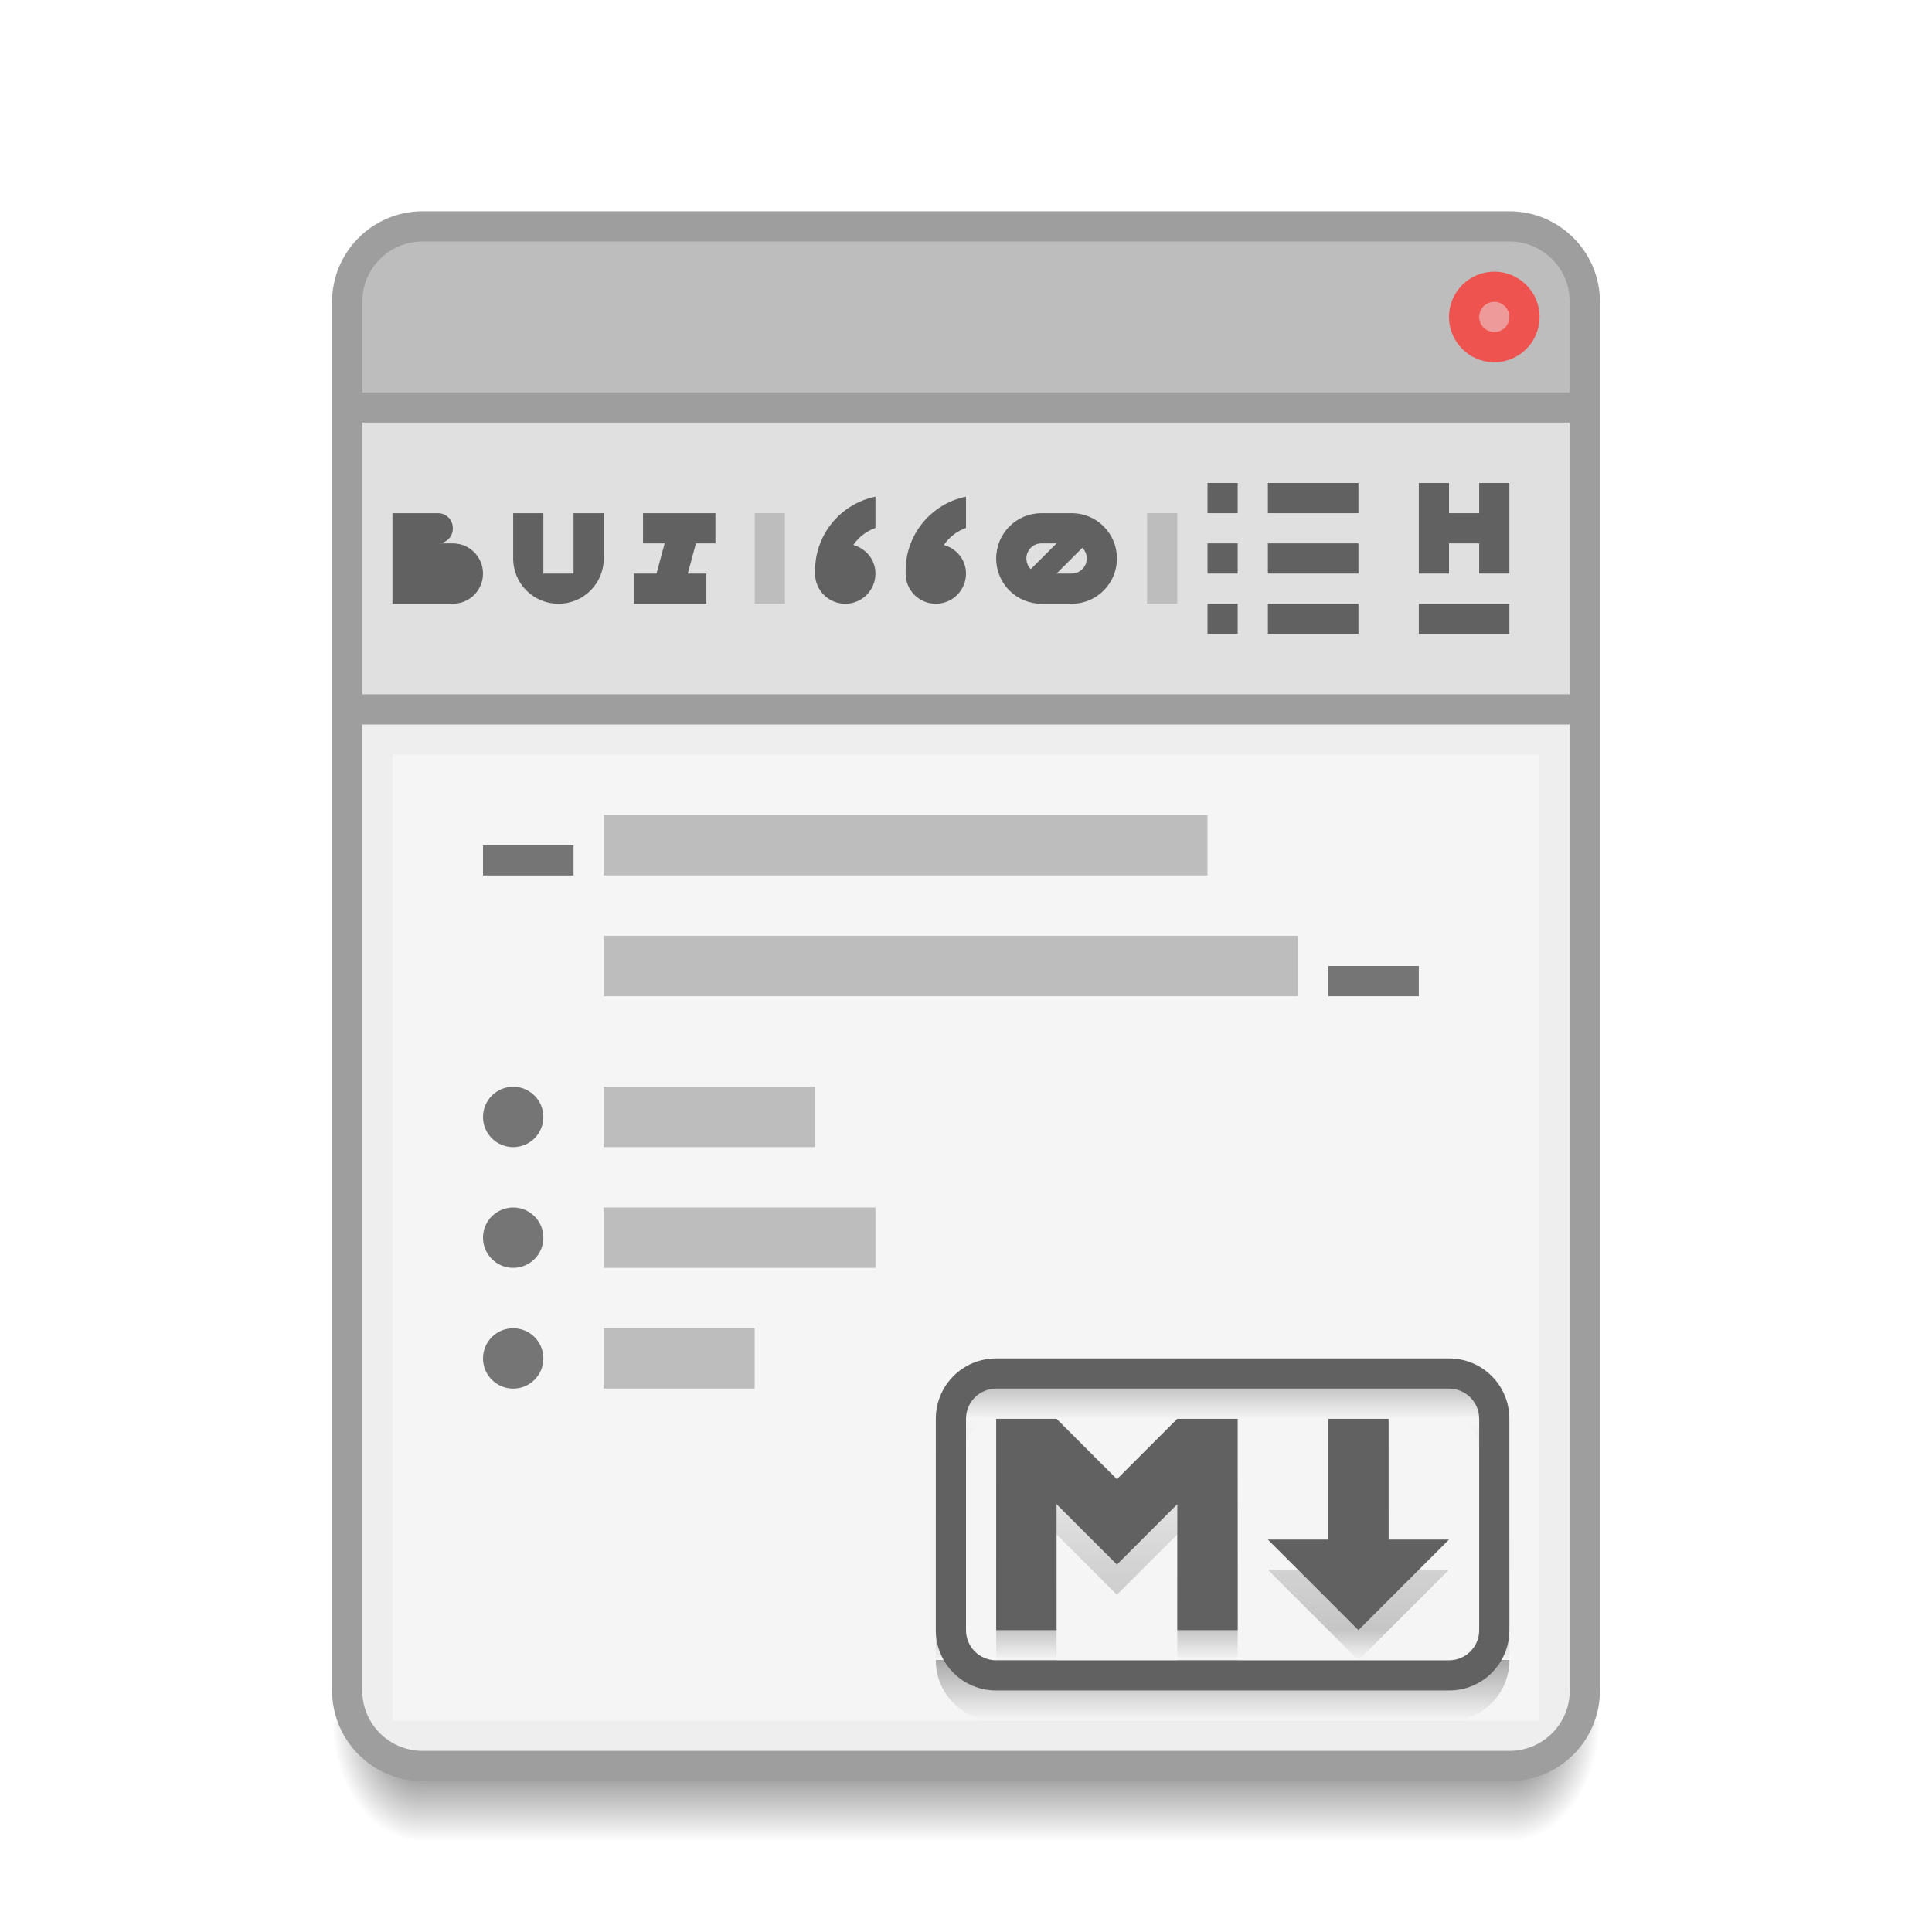
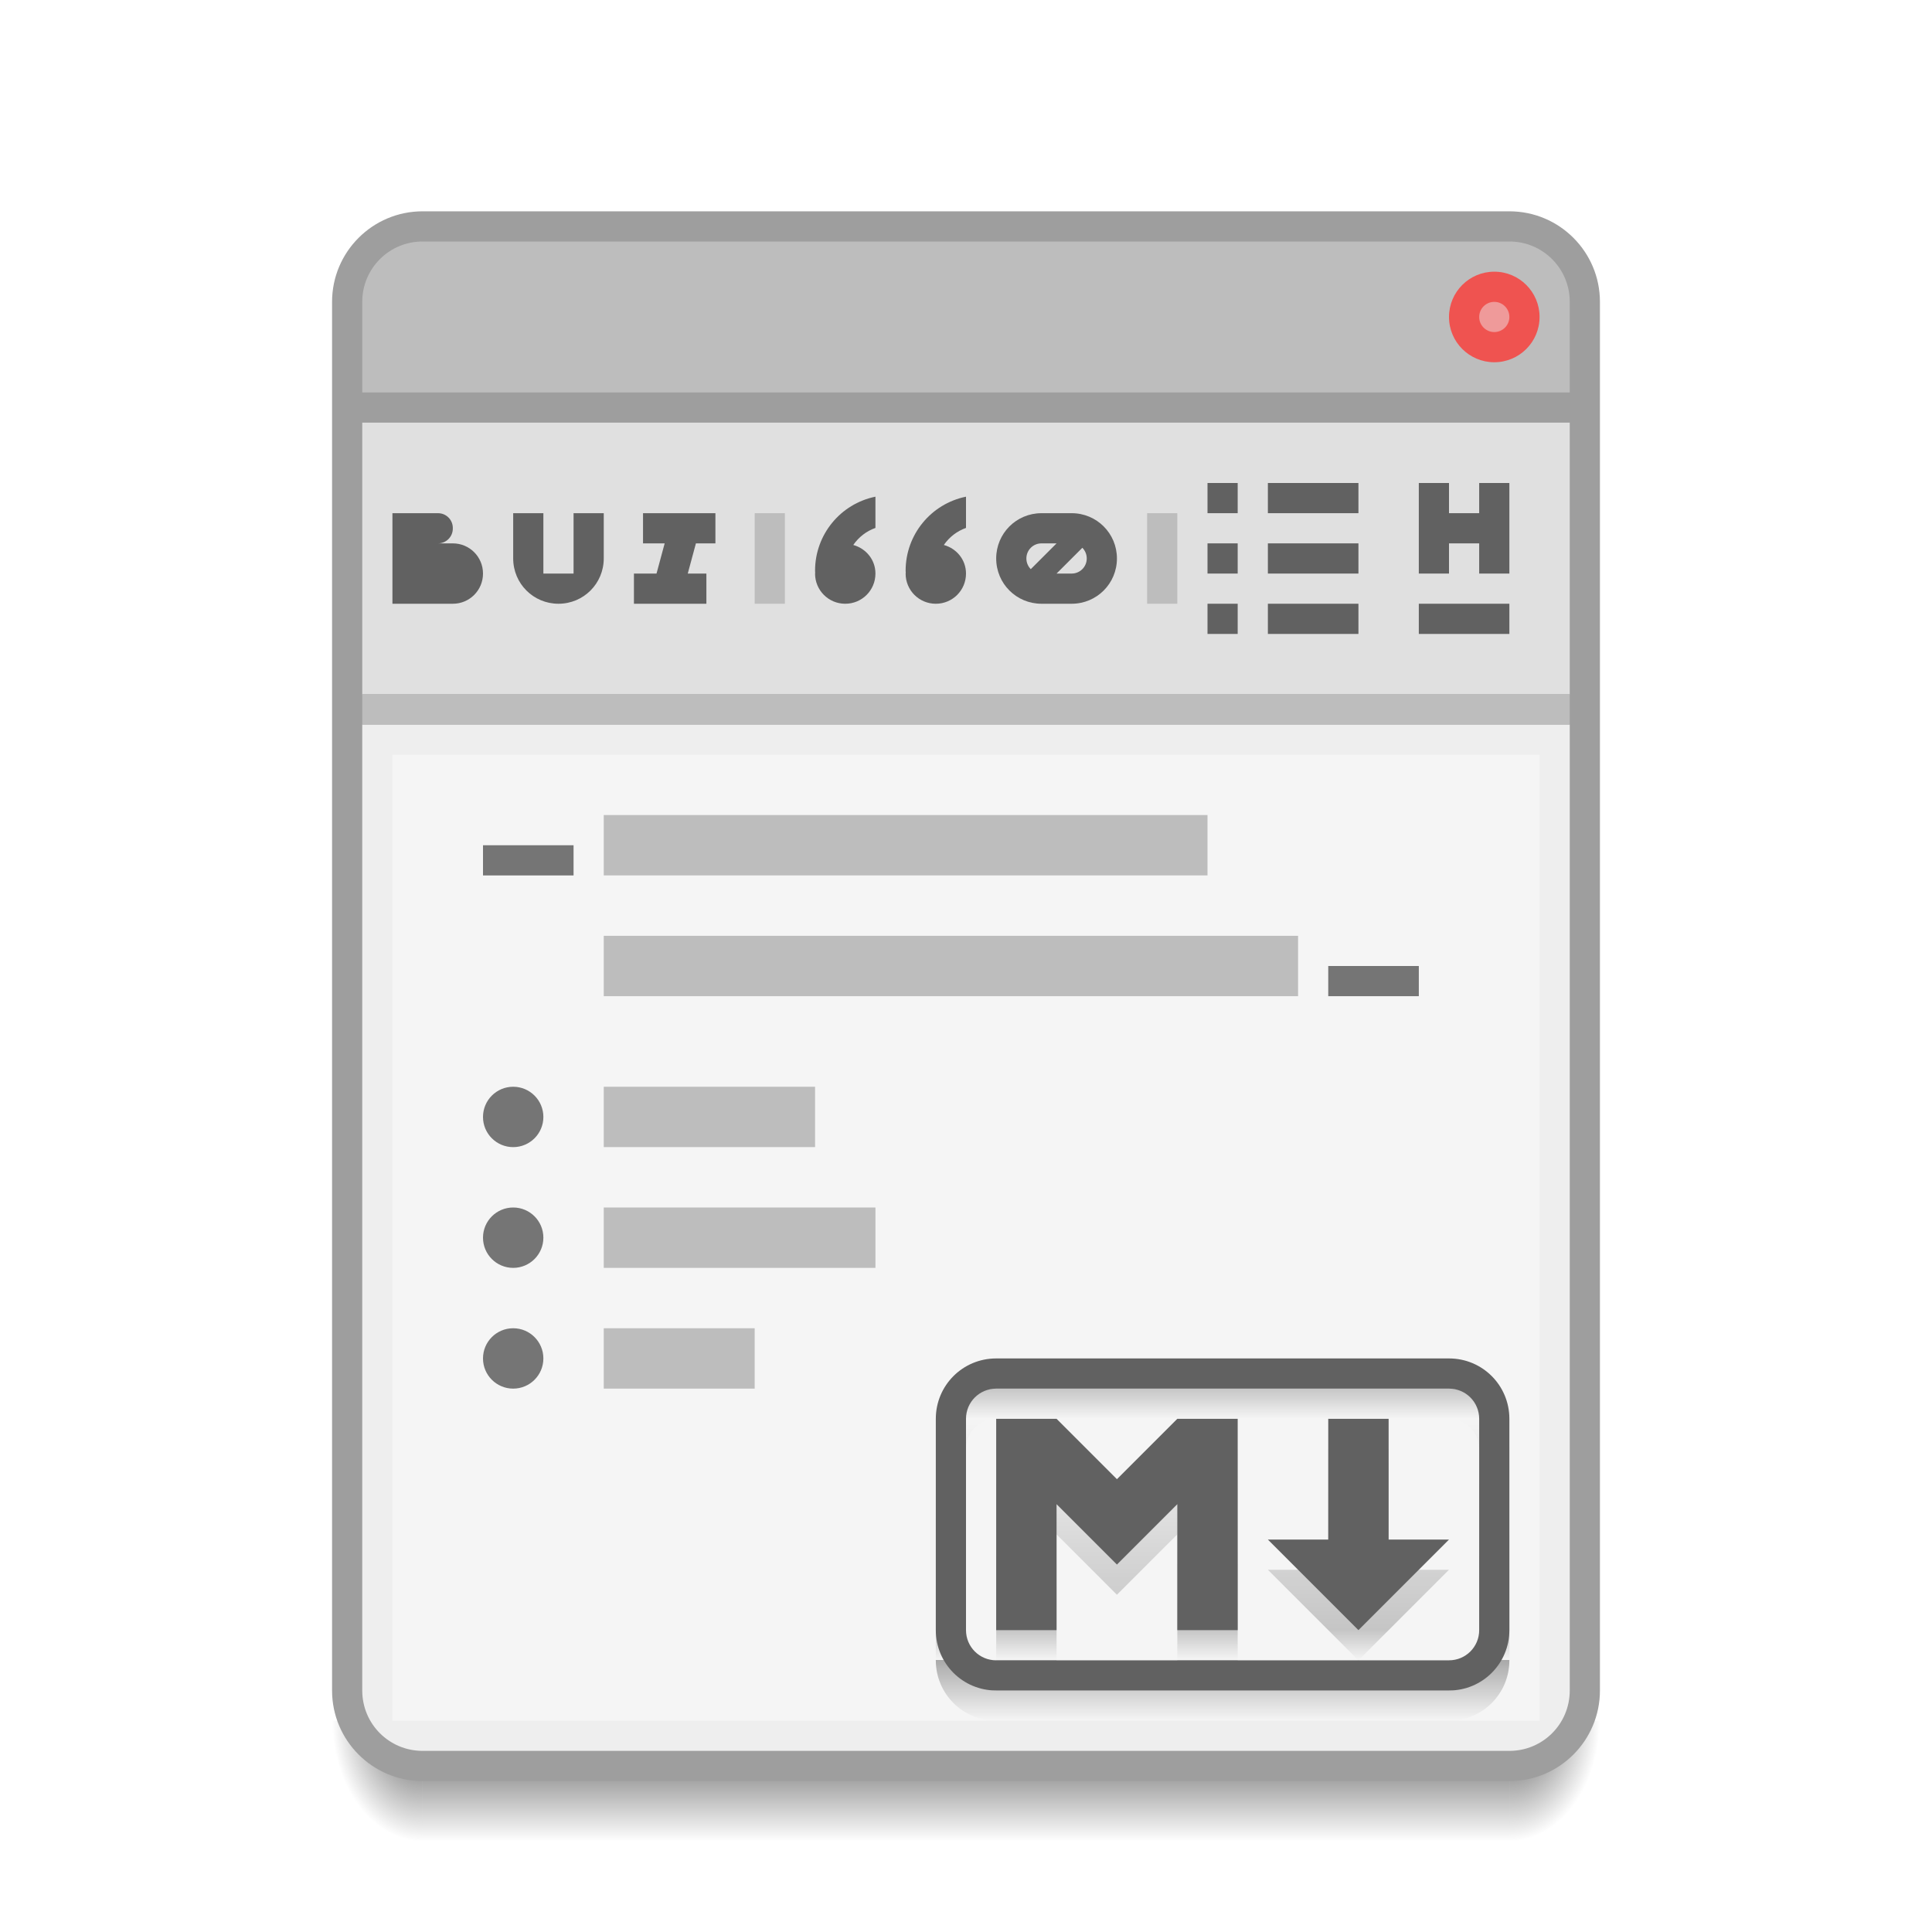
<svg xmlns="http://www.w3.org/2000/svg" xmlns:xlink="http://www.w3.org/1999/xlink" width="64" height="64" viewBox="0 0 64 64" id="svg2" version="1.1">
  <defs id="defs4">
    <linearGradient id="Shadow">
      <stop style="stop-color:#000000;stop-opacity:1;" offset="0" id="stop4186" />
      <stop style="stop-color:#000000;stop-opacity:0;" offset="1" id="stop4188" />
    </linearGradient>
    <radialGradient xlink:href="#Shadow" id="radialGradient4259-4" gradientUnits="userSpaceOnUse" gradientTransform="matrix(-2,-2.935184e-6,3.9135795e-6,-2.666668,21.99984,1228.853)" cx="4" cy="42.5" fx="4" fy="42.5" r="1.5" />
    <linearGradient xlink:href="#Shadow" id="linearGradient4257-1" gradientUnits="userSpaceOnUse" gradientTransform="translate(9.999995,1073.52)" x1="24" y1="42" x2="24" y2="46" />
    <radialGradient xlink:href="#Shadow" id="radialGradient4255-6" gradientUnits="userSpaceOnUse" gradientTransform="matrix(-5.6193702e-6,2.666668,-2,-4.214526e-6,135.0003,998.1864)" cx="44" cy="42.5" fx="44" fy="42.5" r="1.5" />
    <linearGradient id="linearGradient4181">
      <stop id="stop4183" offset="0" style="stop-color:#000000;stop-opacity:0.196" />
      <stop style="stop-color:#000000;stop-opacity:0" offset="0.091" id="stop4182" />
      <stop style="stop-color:#000000;stop-opacity:0.196;" offset="0.727" id="stop4180" />
      <stop style="stop-color:#000000;stop-opacity:0" offset="0.818" id="stop4191" />
      <stop style="stop-color:#000000;stop-opacity:0.31" offset="0.818" id="stop4189" />
      <stop id="stop4185" offset="1" style="stop-color:#000000;stop-opacity:0;" />
    </linearGradient>
    <linearGradient gradientUnits="userSpaceOnUse" y2="1113.52" x2="40" y1="1102.52" x1="40" id="linearGradient4187" xlink:href="#linearGradient4181" gradientTransform="translate(0.9999938,1.996775)" />
  </defs>
  <g id="layer1" transform="translate(0,-1058.52)">
    <path id="path4249-5" d="m 50,1115.52 0,4 1,0 c 1.108,0 2,-0.892 2,-2 l 0,-2 -3,0 z" style="opacity:0.7;fill:url(#radialGradient4255-6);fill-opacity:1;stroke:none;stroke-width:2;stroke-linecap:butt;stroke-linejoin:round;stroke-miterlimit:4;stroke-dasharray:none;stroke-opacity:1" />
    <path id="path4251-7" d="m 14,1115.52 0,4 36,0 0,-4 z" style="opacity:0.7;fill:url(#linearGradient4257-1);fill-opacity:1;stroke:none;stroke-width:2;stroke-linecap:butt;stroke-linejoin:round;stroke-miterlimit:4;stroke-dasharray:none;stroke-opacity:1" />
    <path id="path4253-6" d="m 11,1115.52 0,2 c 0,1.108 0.892,2 2,2 l 1,0 0,-4 -3,0 z" style="opacity:0.7;fill:url(#radialGradient4259-4);fill-opacity:1;stroke:none;stroke-width:2;stroke-linecap:butt;stroke-linejoin:round;stroke-miterlimit:4;stroke-dasharray:none;stroke-opacity:1" />
    <rect style="fill:#9e9e9e;fill-opacity:1" id="rect3360" width="42" height="52" x="11" y="1065.52" ry="3" />
    <rect style="opacity:1;fill:#e0e0e0;fill-opacity:1;stroke:none;stroke-width:2;stroke-linecap:round;stroke-linejoin:round;stroke-miterlimit:4;stroke-dasharray:none;stroke-opacity:1" id="rect4346" width="40" height="9" x="12" y="1072.52" ry="0" />
    <path style="fill:#eeeeee;fill-opacity:1;stroke-width:2;stroke-linecap:round;stroke-linejoin:round;stroke-miterlimit:4;stroke-dasharray:none" d="m 52,1082.52 -40,0 0,32 c 0,1.108 0.892,2 2,2 l 36,0 c 1.108,0 2,-0.892 2,-2 z" id="path4365" />
    <path style="fill:#bdbdbd;fill-opacity:1;stroke-width:2;stroke-linecap:round;stroke-linejoin:round;stroke-miterlimit:4;stroke-dasharray:none" d="M 14 8 C 12.892 8 12 8.892 12 10 L 12 13 L 52 13 L 52 10 C 52 8.892 51.108 8 50 8 L 14 8 z " transform="translate(0,1058.52)" id="rect4215" />
    <path style="fill:#616161;fill-opacity:1;stroke-width:2;stroke-linecap:round;stroke-linejoin:round;stroke-miterlimit:4;stroke-dasharray:none" d="m 13,1075.52 0,0.49 0,0.02 0,1.49 0,1 1,0 1,0 c 0.554,0 1,-0.446 1,-1 0,-0.554 -0.446,-1 -1,-1 l -0.49,0 C 14.781,1076.52 15,1076.301 15,1076.03 l 0,-0.02 c 0,-0.272 -0.219,-0.49 -0.49,-0.49 l -0.51,0 -0.51,0 -0.49,0 z m 4,0 0,1.5 c 0,0.831 0.669,1.5 1.5,1.5 0.831,0 1.5,-0.669 1.5,-1.5 l 0,-1.5 -1,0 0,1.5 0,0.5 -1,0 0,-0.5 0,-1.408 0,-0.092 -1,0 z m 4.301,0 0,1 0.717,0 -0.27,1 -0.748,0 0,1 2.4,0 0,-1 -0.617,0 0.27,-1 0.646,0 0,-1 -2.398,0 z" id="rect4255" />
    <rect style="fill:#bdbdbd;fill-opacity:1;stroke-width:2;stroke-linecap:round;stroke-linejoin:round;stroke-miterlimit:4;stroke-dasharray:none" id="rect4358" width="1" height="3" x="25" y="1075.52" />
    <rect style="fill:#bdbdbd;fill-opacity:1;stroke-width:2;stroke-linecap:round;stroke-linejoin:round;stroke-miterlimit:4;stroke-dasharray:none" id="rect4360" width="1" height="3" x="38" y="1075.52" />
    <rect style="opacity:1;fill:#f5f5f5;fill-opacity:1;stroke:none;stroke-width:2;stroke-linecap:round;stroke-linejoin:round;stroke-miterlimit:4;stroke-dasharray:none;stroke-opacity:1" id="rect4265" width="38" height="32" x="13" y="1083.52" />
    <rect style="opacity:1;fill:#bdbdbd;fill-opacity:1;stroke:none;stroke-width:2;stroke-linecap:round;stroke-linejoin:round;stroke-miterlimit:4;stroke-dasharray:none;stroke-opacity:1" id="rect4276-0" width="20" height="2" x="20" y="1085.519" ry="0" />
    <rect style="opacity:1;fill:#bdbdbd;fill-opacity:1;stroke:none;stroke-width:2;stroke-linecap:round;stroke-linejoin:round;stroke-miterlimit:4;stroke-dasharray:none;stroke-opacity:1" id="rect4278" width="23" height="2" x="20" y="1089.52" />
    <rect ry="0" y="1094.52" x="20" height="1.999" width="7" id="rect4280" style="opacity:1;fill:#bdbdbd;fill-opacity:1;stroke:none;stroke-width:2;stroke-linecap:round;stroke-linejoin:round;stroke-miterlimit:4;stroke-dasharray:none;stroke-opacity:1" />
    <rect y="1098.52" x="20" height="2" width="9" id="rect4282" style="opacity:1;fill:#bdbdbd;fill-opacity:1;stroke:none;stroke-width:2;stroke-linecap:round;stroke-linejoin:round;stroke-miterlimit:4;stroke-dasharray:none;stroke-opacity:1" />
    <rect style="opacity:1;fill:#bdbdbd;fill-opacity:1;stroke:none;stroke-width:2;stroke-linecap:round;stroke-linejoin:round;stroke-miterlimit:4;stroke-dasharray:none;stroke-opacity:1" id="rect4284" width="5" height="2" x="20" y="1102.52" />
    <ellipse style="opacity:1;fill:#757575;fill-opacity:1;stroke:none;stroke-width:2;stroke-linecap:round;stroke-linejoin:round;stroke-miterlimit:4;stroke-dasharray:none;stroke-opacity:1" id="path4294" cx="17" cy="1095.52" rx="1" ry="1" />
    <ellipse style="opacity:1;fill:#757575;fill-opacity:1;stroke:none;stroke-width:2;stroke-linecap:round;stroke-linejoin:round;stroke-miterlimit:4;stroke-dasharray:none;stroke-opacity:1" id="path4294-1" cx="17" cy="1099.52" rx="1" ry="1" />
    <ellipse style="opacity:1;fill:#757575;fill-opacity:1;stroke:none;stroke-width:2;stroke-linecap:round;stroke-linejoin:round;stroke-miterlimit:4;stroke-dasharray:none;stroke-opacity:1" id="path4294-0" cx="17" cy="1103.52" rx="1" ry="1" />
    <path id="path4179" d="m 33,1104.52 c -1.108,0 -2,0.892 -2,2 l 0,7 c 0,1.108 0.892,2 2,2 l 15,0 c 1.108,0 2,-0.892 2,-2 l 0,-7 c 0,-1.108 -0.892,-2 -2,-2 l -15,0 z m 0,1 15,0 c 0.554,0 1,0.446 1,1 l 0,7 c 0,0.554 -0.446,1 -1,1 l -15,0 c -0.554,0 -1,-0.446 -1,-1 l 0,-7 c 0,-0.554 0.446,-1 1,-1 z m 0,1 0,0.828 0,6.172 2,0 0,-4.172 2,2 2,-2 0,4.172 2,0 0,-6.172 0,-0.828 -2,0 -2,2 -2,-2 -2,0 z m 11,0 0,4 -2,0 3,3 3,-3 -2,0 0,-4 -2,0 z" style="opacity:1;fill:url(#linearGradient4187);fill-opacity:1;stroke:none;stroke-width:2;stroke-linecap:round;stroke-linejoin:round;stroke-miterlimit:4;stroke-dasharray:none;stroke-opacity:1" />
    <path style="opacity:1;fill:#616161;fill-opacity:1;stroke:none;stroke-width:2;stroke-linecap:round;stroke-linejoin:round;stroke-miterlimit:4;stroke-dasharray:none;stroke-opacity:1" d="m 33,1103.52 c -1.108,0 -2,0.892 -2,2 l 0,7 c 0,1.108 0.892,2 2,2 l 15,0 c 1.108,0 2,-0.892 2,-2 l 0,-7 c 0,-1.108 -0.892,-2 -2,-2 l -15,0 z m 0,1 15,0 c 0.554,0 1,0.446 1,1 l 0,7 c 0,0.554 -0.446,1 -1,1 l -15,0 c -0.554,0 -1,-0.446 -1,-1 l 0,-7 c 0,-0.554 0.446,-1 1,-1 z m 0,1 0,0.828 0,6.172 2,0 0,-4.172 2,2 2,-2 0,4.172 2,0 0,-6.172 0,-0.828 -2,0 -2,2 -2,-2 -2,0 z m 11,0 0,4 -2,0 3,3 3,-3 -2,0 0,-4 -2,0 z" id="rect4323" />
    <circle r="1.5" cy="1069.02" cx="49.5" id="path4285-6" style="fill:#ef5350;fill-opacity:1;stroke-width:2;stroke-linecap:round;stroke-linejoin:round;stroke-miterlimit:4;stroke-dasharray:none" />
    <circle style="fill:#ef9a9a;fill-opacity:1;stroke-width:2;stroke-linecap:round;stroke-linejoin:round;stroke-miterlimit:4;stroke-dasharray:none" id="circle4346-2" cx="49.5" cy="1069.02" r="0.5" />
    <path style="opacity:1;fill:#616161;fill-opacity:1;stroke:none;stroke-width:2;stroke-linecap:round;stroke-linejoin:round;stroke-miterlimit:4;stroke-dasharray:none;stroke-opacity:1" d="M 29 16.453 A 2.5 2.5 0 0 0 27 18.9 A 2.5 2.5 0 0 0 27.004 18.984 C 27.004 18.99 27 18.994 27 19 C 27 19.554 27.446 20 28 20 C 28.554 20 29 19.554 29 19 C 29 18.54 28.687 18.17 28.266 18.053 A 1.5 1.5 0 0 1 29 17.488 L 29 16.453 z " transform="translate(0,1058.52)" id="rect4349" />
    <path id="path4360" d="m 32,1074.973 a 2.5,2.5 0 0 0 -2,2.447 2.5,2.5 0 0 0 0.004,0.084 c -9e-5,0.01 -0.004,0.01 -0.004,0.016 0,0.554 0.446,1 1,1 0.554,0 1,-0.446 1,-1 0,-0.46 -0.313,-0.83 -0.734,-0.947 A 1.5,1.5 0 0 1 32,1076.008 l 0,-1.035 z" style="opacity:1;fill:#616161;fill-opacity:1;stroke:none;stroke-width:2;stroke-linecap:round;stroke-linejoin:round;stroke-miterlimit:4;stroke-dasharray:none;stroke-opacity:1" />
    <path style="opacity:1;fill:#616161;fill-opacity:1;stroke:none;stroke-width:2;stroke-linecap:round;stroke-linejoin:round;stroke-miterlimit:4;stroke-dasharray:none;stroke-opacity:1" d="M 34.5 17 C 33.669 17 33 17.669 33 18.5 C 33 19.331 33.669 20 34.5 20 L 35.5 20 C 36.331 20 37 19.331 37 18.5 C 37 17.669 36.331 17 35.5 17 L 34.5 17 z M 34.5 18 L 35 18 L 34.146 18.854 C 34.056 18.763 34 18.639 34 18.5 C 34 18.223 34.223 18 34.5 18 z M 35.854 18.146 C 35.944 18.237 36 18.361 36 18.5 C 36 18.777 35.777 19 35.5 19 L 35 19 L 35.854 18.146 z " transform="translate(0,1058.52)" id="rect4367" />
    <path style="opacity:1;fill:#616161;fill-opacity:1;stroke:none;stroke-width:2;stroke-linecap:round;stroke-linejoin:round;stroke-miterlimit:4;stroke-dasharray:none;stroke-opacity:1" d="M 40 16 L 40 17 L 41 17 L 41 16 L 40 16 z M 42 16 L 42 17 L 45 17 L 45 16 L 42 16 z M 47 16 L 47 19 L 48 19 L 48 18 L 49 18 L 49 19 L 50 19 L 50 16 L 49 16 L 49 17 L 48 17 L 48 16 L 47 16 z M 40 18 L 40 19 L 41 19 L 41 18 L 40 18 z M 42 18 L 42 19 L 45 19 L 45 18 L 42 18 z M 40 20 L 40 21 L 41 21 L 41 20 L 40 20 z M 42 20 L 42 21 L 45 21 L 45 20 L 42 20 z M 47 20 L 47 21 L 50 21 L 50 20 L 47 20 z " transform="translate(0,1058.52)" id="rect4374" />
    <rect style="opacity:1;fill:#757575;fill-opacity:1;stroke:none;stroke-width:2;stroke-linecap:round;stroke-linejoin:round;stroke-miterlimit:4;stroke-dasharray:none;stroke-opacity:1" id="rect4396" width="3" height="1" x="16" y="1086.52" />
    <rect style="opacity:1;fill:#757575;fill-opacity:1;stroke:none;stroke-width:2;stroke-linecap:round;stroke-linejoin:round;stroke-miterlimit:4;stroke-dasharray:none;stroke-opacity:1" id="rect4398" width="3" height="1" x="44" y="1090.52" />
+     <rect style="opacity:1;fill:#bdbdbd;fill-opacity:1;stroke:none;stroke-width:1;stroke-linecap:round;stroke-linejoin:round;stroke-miterlimit:4;stroke-dasharray:none;stroke-opacity:1" id="rect4184" width="40" height="1" x="12" y="1081.52" />
  </g>
</svg>
